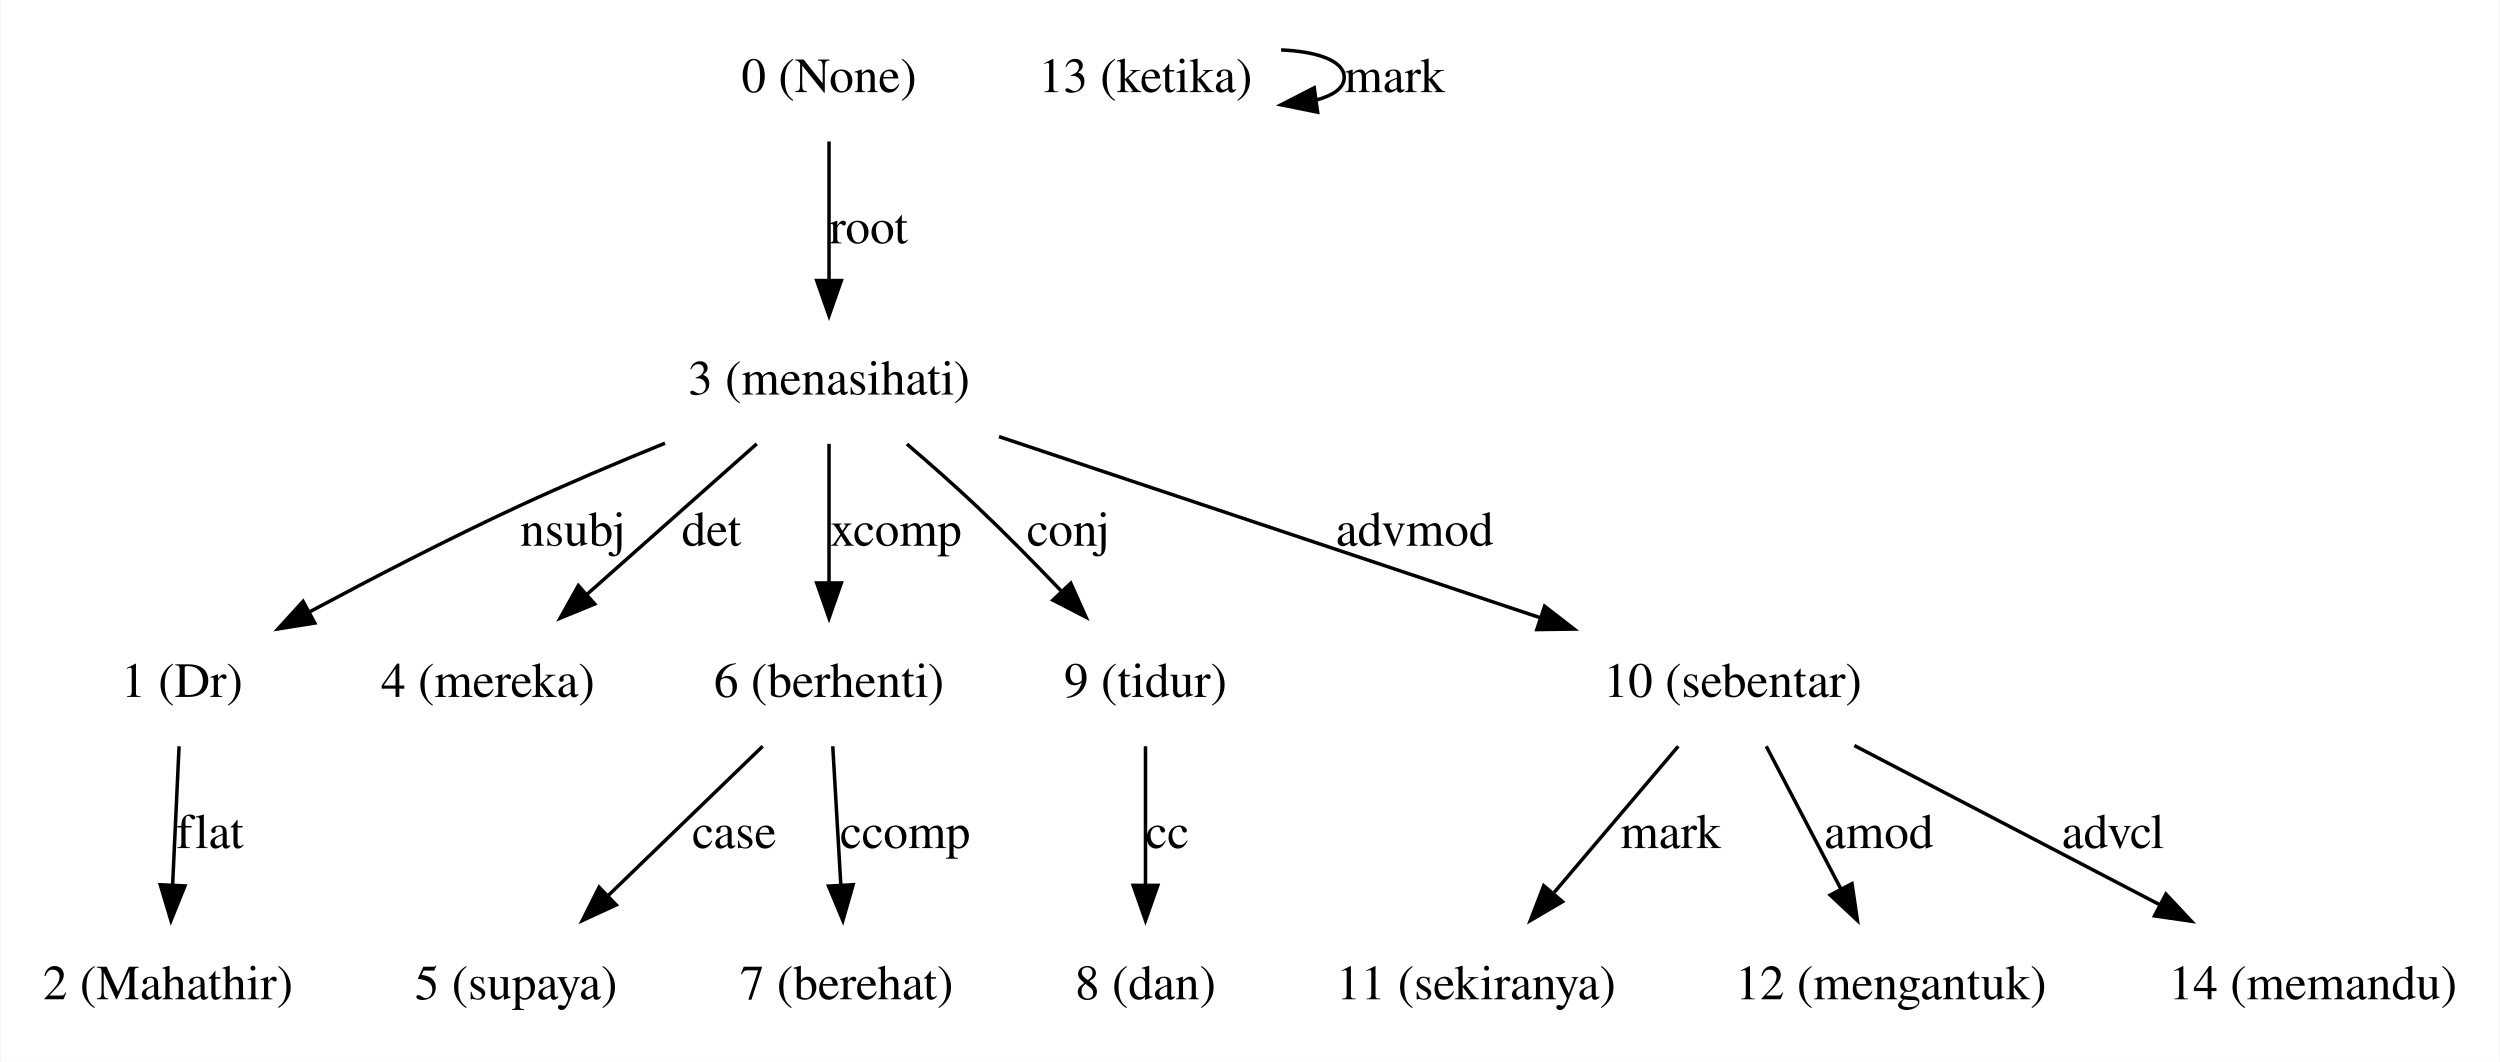
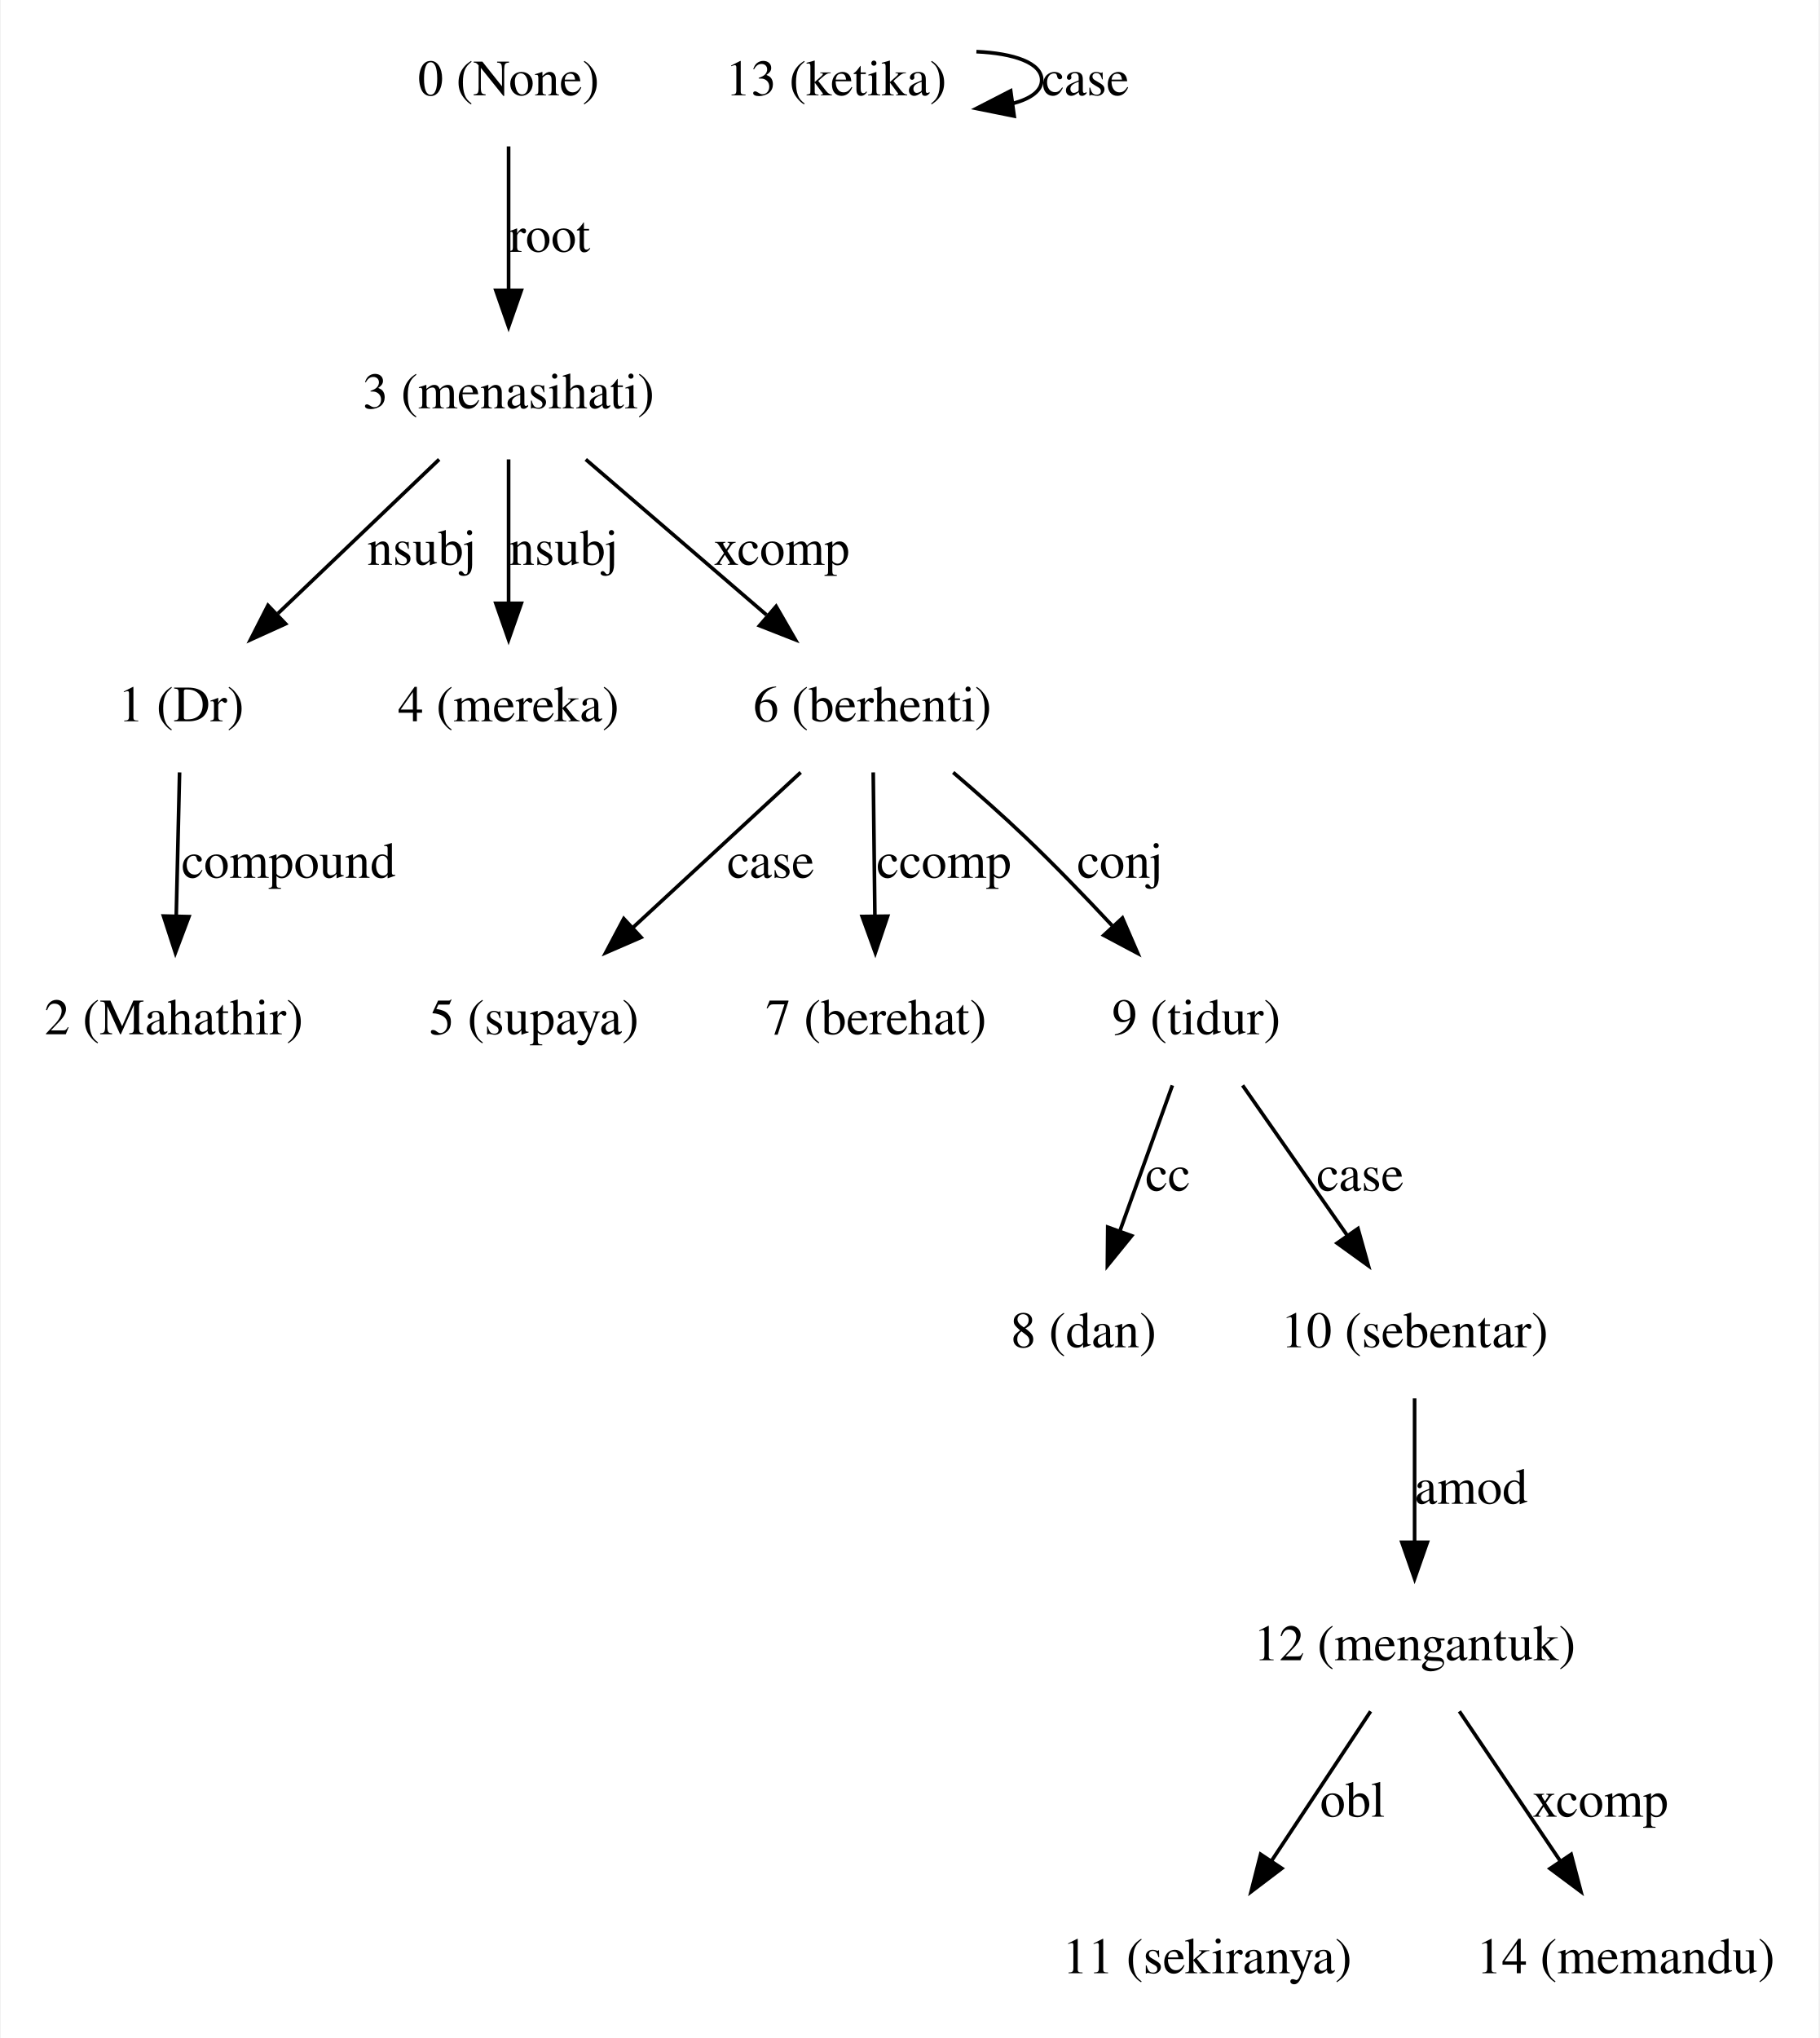
- <svg xmlns="http://www.w3.org/2000/svg" width="711pt" height="302pt" viewBox="0.00 0.00 710.59 302.00">
-   <g id="graph0" class="graph" transform="scale(1 1) rotate(0) translate(4 298)">
-     <polygon fill="#ffffff" stroke="transparent" points="-4,4 -4,-298 706.586,-298 706.586,4 -4,4" />
+ <svg xmlns="http://www.w3.org/2000/svg" width="500pt" height="560pt" viewBox="0.00 0.00 499.59 560.00">
+   <g id="graph0" class="graph" transform="scale(1 1) rotate(0) translate(4 556)">
+     <polygon fill="#ffffff" stroke="transparent" points="-4,4 -4,-556 495.586,-556 495.586,4 -4,4" />
    <g id="node1" class="node">
-       <text text-anchor="middle" x="231.571" y="-271.8" font-family="Times,serif" font-size="14.00" fill="#000000">0 (None)</text>
+       <text text-anchor="middle" x="135.571" y="-529.8" font-family="Times,serif" font-size="14.00" fill="#000000">0 (None)</text>
    </g>
    <g id="node2" class="node">
-       <text text-anchor="middle" x="231.571" y="-185.8" font-family="Times,serif" font-size="14.00" fill="#000000">3 (menasihati)</text>
+       <text text-anchor="middle" x="135.571" y="-443.8" font-family="Times,serif" font-size="14.00" fill="#000000">3 (menasihati)</text>
    </g>
    <g id="edge1" class="edge">
-       <path fill="none" stroke="#000000" d="M231.571,-257.762C231.571,-246.36 231.571,-231.434 231.571,-218.494" />
-       <polygon fill="#000000" stroke="#000000" points="235.071,-218.212 231.571,-208.212 228.071,-218.212 235.071,-218.212" />
-       <text text-anchor="middle" x="242.847" y="-228.8" font-family="Times,serif" font-size="14.00" fill="#000000">root</text>
+       <path fill="none" stroke="#000000" d="M135.571,-515.762C135.571,-504.36 135.571,-489.434 135.571,-476.494" />
+       <polygon fill="#000000" stroke="#000000" points="139.071,-476.212 135.571,-466.212 132.071,-476.212 139.071,-476.212" />
+       <text text-anchor="middle" x="146.847" y="-486.8" font-family="Times,serif" font-size="14.00" fill="#000000">root</text>
    </g>
    <g id="node3" class="node">
-       <text text-anchor="middle" x="47.571" y="-99.8" font-family="Times,serif" font-size="14.00" fill="#000000">1 (Dr)</text>
+       <text text-anchor="middle" x="45.571" y="-357.8" font-family="Times,serif" font-size="14.00" fill="#000000">1 (Dr)</text>
    </g>
    <g id="edge3" class="edge">
-       <path fill="none" stroke="#000000" d="M184.91,-171.946C171.355,-166.443 156.604,-160.202 143.233,-154 123.255,-144.734 101.461,-133.439 83.727,-123.93" />
-       <polygon fill="#000000" stroke="#000000" points="85.317,-120.811 74.855,-119.141 81.992,-126.971 85.317,-120.811" />
-       <text text-anchor="middle" x="158.74" y="-142.8" font-family="Times,serif" font-size="14.00" fill="#000000">nsubj</text>
+       <path fill="none" stroke="#000000" d="M116.484,-429.762C103.597,-417.447 86.409,-401.024 72.183,-387.429" />
+       <polygon fill="#000000" stroke="#000000" points="74.278,-384.59 64.63,-380.212 69.442,-389.651 74.278,-384.59" />
+       <text text-anchor="middle" x="111.74" y="-400.8" font-family="Times,serif" font-size="14.00" fill="#000000">nsubj</text>
    </g>
    <g id="node5" class="node">
-       <text text-anchor="middle" x="134.571" y="-99.8" font-family="Times,serif" font-size="14.00" fill="#000000">4 (mereka)</text>
+       <text text-anchor="middle" x="135.571" y="-357.8" font-family="Times,serif" font-size="14.00" fill="#000000">4 (mereka)</text>
    </g>
    <g id="edge4" class="edge">
-       <path fill="none" stroke="#000000" d="M211,-171.762C196.982,-159.333 178.242,-142.719 162.828,-129.052" />
-       <polygon fill="#000000" stroke="#000000" points="164.917,-126.227 155.112,-122.212 160.273,-131.465 164.917,-126.227" />
-       <text text-anchor="middle" x="198.123" y="-142.8" font-family="Times,serif" font-size="14.00" fill="#000000">det</text>
+       <path fill="none" stroke="#000000" d="M135.571,-429.762C135.571,-418.36 135.571,-403.434 135.571,-390.494" />
+       <polygon fill="#000000" stroke="#000000" points="139.071,-390.212 135.571,-380.212 132.071,-390.212 139.071,-390.212" />
+       <text text-anchor="middle" x="150.74" y="-400.8" font-family="Times,serif" font-size="14.00" fill="#000000">nsubj</text>
    </g>
    <g id="node6" class="node">
-       <text text-anchor="middle" x="231.571" y="-99.8" font-family="Times,serif" font-size="14.00" fill="#000000">6 (berhenti)</text>
+       <text text-anchor="middle" x="235.571" y="-357.8" font-family="Times,serif" font-size="14.00" fill="#000000">6 (berhenti)</text>
    </g>
    <g id="edge5" class="edge">
-       <path fill="none" stroke="#000000" d="M231.571,-171.762C231.571,-160.36 231.571,-145.434 231.571,-132.494" />
-       <polygon fill="#000000" stroke="#000000" points="235.071,-132.212 231.571,-122.212 228.071,-132.212 235.071,-132.212" />
-       <text text-anchor="middle" x="250.623" y="-142.8" font-family="Times,serif" font-size="14.00" fill="#000000">xcomp</text>
+       <path fill="none" stroke="#000000" d="M156.778,-429.762C171.23,-417.334 190.549,-400.719 206.44,-387.052" />
+       <polygon fill="#000000" stroke="#000000" points="209.094,-389.386 214.394,-380.212 204.53,-384.079 209.094,-389.386" />
+       <text text-anchor="middle" x="210.623" y="-400.8" font-family="Times,serif" font-size="14.00" fill="#000000">xcomp</text>
+     </g>
+     <g id="node4" class="node">
+       <text text-anchor="middle" x="43.571" y="-271.8" font-family="Times,serif" font-size="14.00" fill="#000000">2 (Mahathir)</text>
+     </g>
+     <g id="edge2" class="edge">
+       <path fill="none" stroke="#000000" d="M45.147,-343.762C44.882,-332.36 44.534,-317.434 44.233,-304.494" />
+       <polygon fill="#000000" stroke="#000000" points="47.726,-304.128 43.994,-294.212 40.728,-304.291 47.726,-304.128" />
+       <text text-anchor="middle" x="75.123" y="-314.8" font-family="Times,serif" font-size="14.00" fill="#000000">compound</text>
    </g>
    <g id="node7" class="node">
-       <text text-anchor="middle" x="321.571" y="-99.8" font-family="Times,serif" font-size="14.00" fill="#000000">9 (tidur)</text>
+       <text text-anchor="middle" x="142.571" y="-271.8" font-family="Times,serif" font-size="14.00" fill="#000000">5 (supaya)</text>
    </g>
    <g id="edge6" class="edge">
-       <path fill="none" stroke="#000000" d="M253.724,-171.709C260.233,-166.149 267.289,-159.937 273.571,-154 281.573,-146.437 289.986,-137.893 297.495,-130.035" />
-       <polygon fill="#000000" stroke="#000000" points="300.324,-132.138 304.654,-122.468 295.239,-127.327 300.324,-132.138" />
-       <text text-anchor="middle" x="299.623" y="-142.8" font-family="Times,serif" font-size="14.00" fill="#000000">conj</text>
+       <path fill="none" stroke="#000000" d="M215.848,-343.762C202.408,-331.334 184.441,-314.719 169.662,-301.052" />
+       <polygon fill="#000000" stroke="#000000" points="171.984,-298.432 162.265,-294.212 167.231,-303.571 171.984,-298.432" />
+       <text text-anchor="middle" x="207.616" y="-314.8" font-family="Times,serif" font-size="14.00" fill="#000000">case</text>
    </g>
    <g id="node8" class="node">
-       <text text-anchor="middle" x="488.571" y="-99.8" font-family="Times,serif" font-size="14.00" fill="#000000">10 (sebentar)</text>
+       <text text-anchor="middle" x="236.571" y="-271.8" font-family="Times,serif" font-size="14.00" fill="#000000">7 (berehat)</text>
    </g>
    <g id="edge7" class="edge">
-       <path fill="none" stroke="#000000" d="M279.911,-173.824C323.665,-159.182 388.066,-137.632 433.729,-122.352" />
-       <polygon fill="#000000" stroke="#000000" points="435.09,-125.587 443.462,-119.095 432.869,-118.949 435.09,-125.587" />
-       <text text-anchor="middle" x="398.123" y="-142.8" font-family="Times,serif" font-size="14.00" fill="#000000">advmod</text>
-     </g>
-     <g id="node4" class="node">
-       <text text-anchor="middle" x="43.571" y="-13.8" font-family="Times,serif" font-size="14.00" fill="#000000">2 (Mahathir)</text>
-     </g>
-     <g id="edge2" class="edge">
-       <path fill="none" stroke="#000000" d="M46.722,-85.762C46.192,-74.36 45.498,-59.434 44.896,-46.494" />
-       <polygon fill="#000000" stroke="#000000" points="48.379,-46.039 44.418,-36.212 41.386,-46.364 48.379,-46.039" />
-       <text text-anchor="middle" x="55.516" y="-56.8" font-family="Times,serif" font-size="14.00" fill="#000000">flat</text>
+       <path fill="none" stroke="#000000" d="M235.783,-343.762C235.916,-332.36 236.089,-317.434 236.239,-304.494" />
+       <polygon fill="#000000" stroke="#000000" points="239.742,-304.252 236.359,-294.212 232.743,-304.171 239.742,-304.252" />
+       <text text-anchor="middle" x="255.23" y="-314.8" font-family="Times,serif" font-size="14.00" fill="#000000">ccomp</text>
    </g>
    <g id="node9" class="node">
-       <text text-anchor="middle" x="142.571" y="-13.8" font-family="Times,serif" font-size="14.00" fill="#000000">5 (supaya)</text>
+       <text text-anchor="middle" x="324.571" y="-271.8" font-family="Times,serif" font-size="14.00" fill="#000000">9 (tidur)</text>
    </g>
    <g id="edge8" class="edge">
-       <path fill="none" stroke="#000000" d="M212.696,-85.762C199.952,-73.448 182.956,-57.023 168.887,-43.429" />
-       <polygon fill="#000000" stroke="#000000" points="171.042,-40.644 161.418,-36.212 166.177,-45.678 171.042,-40.644" />
-       <text text-anchor="middle" x="204.616" y="-56.8" font-family="Times,serif" font-size="14.00" fill="#000000">case</text>
+       <path fill="none" stroke="#000000" d="M257.764,-343.75C264.274,-338.192 271.32,-331.97 277.571,-326 285.583,-318.347 293.976,-309.656 301.417,-301.691" />
+       <polygon fill="#000000" stroke="#000000" points="304.276,-303.754 308.49,-294.033 299.134,-299.004 304.276,-303.754" />
+       <text text-anchor="middle" x="303.623" y="-314.8" font-family="Times,serif" font-size="14.00" fill="#000000">conj</text>
    </g>
    <g id="node10" class="node">
-       <text text-anchor="middle" x="236.571" y="-13.8" font-family="Times,serif" font-size="14.00" fill="#000000">7 (berehat)</text>
+       <text text-anchor="middle" x="293.571" y="-185.8" font-family="Times,serif" font-size="14.00" fill="#000000">8 (dan)</text>
    </g>
    <g id="edge9" class="edge">
-       <path fill="none" stroke="#000000" d="M232.631,-85.762C233.294,-74.36 234.162,-59.434 234.914,-46.494" />
-       <polygon fill="#000000" stroke="#000000" points="238.426,-46.398 235.512,-36.212 231.437,-45.992 238.426,-46.398" />
-       <text text-anchor="middle" x="253.23" y="-56.8" font-family="Times,serif" font-size="14.00" fill="#000000">ccomp</text>
+       <path fill="none" stroke="#000000" d="M317.997,-257.762C313.804,-246.132 308.291,-230.836 303.563,-217.72" />
+       <polygon fill="#000000" stroke="#000000" points="306.819,-216.433 300.136,-208.212 300.234,-218.806 306.819,-216.433" />
+       <text text-anchor="middle" x="316.785" y="-228.8" font-family="Times,serif" font-size="14.00" fill="#000000">cc</text>
    </g>
    <g id="node11" class="node">
-       <text text-anchor="middle" x="321.571" y="-13.8" font-family="Times,serif" font-size="14.00" fill="#000000">8 (dan)</text>
+       <text text-anchor="middle" x="384.571" y="-185.8" font-family="Times,serif" font-size="14.00" fill="#000000">10 (sebentar)</text>
    </g>
    <g id="edge10" class="edge">
-       <path fill="none" stroke="#000000" d="M321.571,-85.762C321.571,-74.36 321.571,-59.434 321.571,-46.494" />
-       <polygon fill="#000000" stroke="#000000" points="325.071,-46.212 321.571,-36.212 318.071,-46.212 325.071,-46.212" />
-       <text text-anchor="middle" x="327.785" y="-56.8" font-family="Times,serif" font-size="14.00" fill="#000000">cc</text>
+       <path fill="none" stroke="#000000" d="M337.295,-257.762C345.648,-245.79 356.711,-229.933 366.035,-216.569" />
+       <polygon fill="#000000" stroke="#000000" points="369.013,-218.416 371.865,-208.212 363.272,-214.411 369.013,-218.416" />
+       <text text-anchor="middle" x="369.616" y="-228.8" font-family="Times,serif" font-size="14.00" fill="#000000">case</text>
    </g>
    <g id="node12" class="node">
-       <text text-anchor="middle" x="415.571" y="-13.8" font-family="Times,serif" font-size="14.00" fill="#000000">11 (sekiranya)</text>
+       <text text-anchor="middle" x="384.571" y="-99.8" font-family="Times,serif" font-size="14.00" fill="#000000">12 (mengantuk)</text>
    </g>
    <g id="edge11" class="edge">
-       <path fill="none" stroke="#000000" d="M473.089,-85.762C462.83,-73.676 449.211,-57.63 437.8,-44.187" />
-       <polygon fill="#000000" stroke="#000000" points="440.17,-41.571 431.03,-36.212 434.833,-46.101 440.17,-41.571" />
-       <text text-anchor="middle" x="470.954" y="-56.8" font-family="Times,serif" font-size="14.00" fill="#000000">mark</text>
+       <path fill="none" stroke="#000000" d="M384.571,-171.762C384.571,-160.36 384.571,-145.434 384.571,-132.494" />
+       <polygon fill="#000000" stroke="#000000" points="388.071,-132.212 384.571,-122.212 381.071,-132.212 388.071,-132.212" />
+       <text text-anchor="middle" x="400.123" y="-142.8" font-family="Times,serif" font-size="14.00" fill="#000000">amod</text>
    </g>
    <g id="node13" class="node">
-       <text text-anchor="middle" x="533.571" y="-13.8" font-family="Times,serif" font-size="14.00" fill="#000000">12 (mengantuk)</text>
+       <text text-anchor="middle" x="327.571" y="-13.8" font-family="Times,serif" font-size="14.00" fill="#000000">11 (sekiranya)</text>
    </g>
    <g id="edge12" class="edge">
-       <path fill="none" stroke="#000000" d="M498.114,-85.762C504.259,-74.018 512.36,-58.535 519.268,-45.335" />
-       <polygon fill="#000000" stroke="#000000" points="522.506,-46.695 524.041,-36.212 516.304,-43.45 522.506,-46.695" />
-       <text text-anchor="middle" x="530.123" y="-56.8" font-family="Times,serif" font-size="14.00" fill="#000000">amod</text>
+       <path fill="none" stroke="#000000" d="M372.483,-85.762C364.548,-73.79 354.038,-57.933 345.18,-44.569" />
+       <polygon fill="#000000" stroke="#000000" points="348.084,-42.614 339.642,-36.212 342.249,-46.481 348.084,-42.614" />
+       <text text-anchor="middle" x="367.516" y="-56.8" font-family="Times,serif" font-size="14.00" fill="#000000">obl</text>
    </g>
    <g id="node14" class="node">
-       <text text-anchor="middle" x="653.571" y="-13.8" font-family="Times,serif" font-size="14.00" fill="#000000">14 (memandu)</text>
+       <text text-anchor="middle" x="442.571" y="-13.8" font-family="Times,serif" font-size="14.00" fill="#000000">14 (memandu)</text>
    </g>
    <g id="edge13" class="edge">
-       <path fill="none" stroke="#000000" d="M523.16,-85.972C548.461,-72.785 582.961,-54.803 610.121,-40.646" />
-       <polygon fill="#000000" stroke="#000000" points="611.777,-43.73 619.027,-36.005 608.541,-37.523 611.777,-43.73" />
-       <text text-anchor="middle" x="596.73" y="-56.8" font-family="Times,serif" font-size="14.00" fill="#000000">advcl</text>
+       <path fill="none" stroke="#000000" d="M396.871,-85.762C404.945,-73.79 415.639,-57.933 424.652,-44.569" />
+       <polygon fill="#000000" stroke="#000000" points="427.599,-46.46 430.288,-36.212 421.795,-42.546 427.599,-46.46" />
+       <text text-anchor="middle" x="435.623" y="-56.8" font-family="Times,serif" font-size="14.00" fill="#000000">xcomp</text>
    </g>
    <g id="node15" class="node">
-       <text text-anchor="middle" x="321.571" y="-271.8" font-family="Times,serif" font-size="14.00" fill="#000000">13 (ketika)</text>
+       <text text-anchor="middle" x="225.571" y="-529.8" font-family="Times,serif" font-size="14.00" fill="#000000">13 (ketika)</text>
    </g>
    <g id="edge14" class="edge">
-       <path fill="none" stroke="#000000" d="M360.137,-283.806C370.351,-283.36 378.086,-280.758 378.086,-276 378.086,-273.026 375.065,-270.895 370.305,-269.606" />
-       <polygon fill="#000000" stroke="#000000" points="370.523,-266.102 360.137,-268.194 369.56,-273.036 370.523,-266.102" />
-       <text text-anchor="middle" x="392.469" y="-271.8" font-family="Times,serif" font-size="14.00" fill="#000000">mark</text>
+       <path fill="none" stroke="#000000" d="M264.137,-541.806C274.351,-541.36 282.086,-538.758 282.086,-534 282.086,-531.026 279.065,-528.895 274.305,-527.606" />
+       <polygon fill="#000000" stroke="#000000" points="274.523,-524.102 264.137,-526.194 273.56,-531.036 274.523,-524.102" />
+       <text text-anchor="middle" x="294.131" y="-529.8" font-family="Times,serif" font-size="14.00" fill="#000000">case</text>
    </g>
  </g>
</svg>
